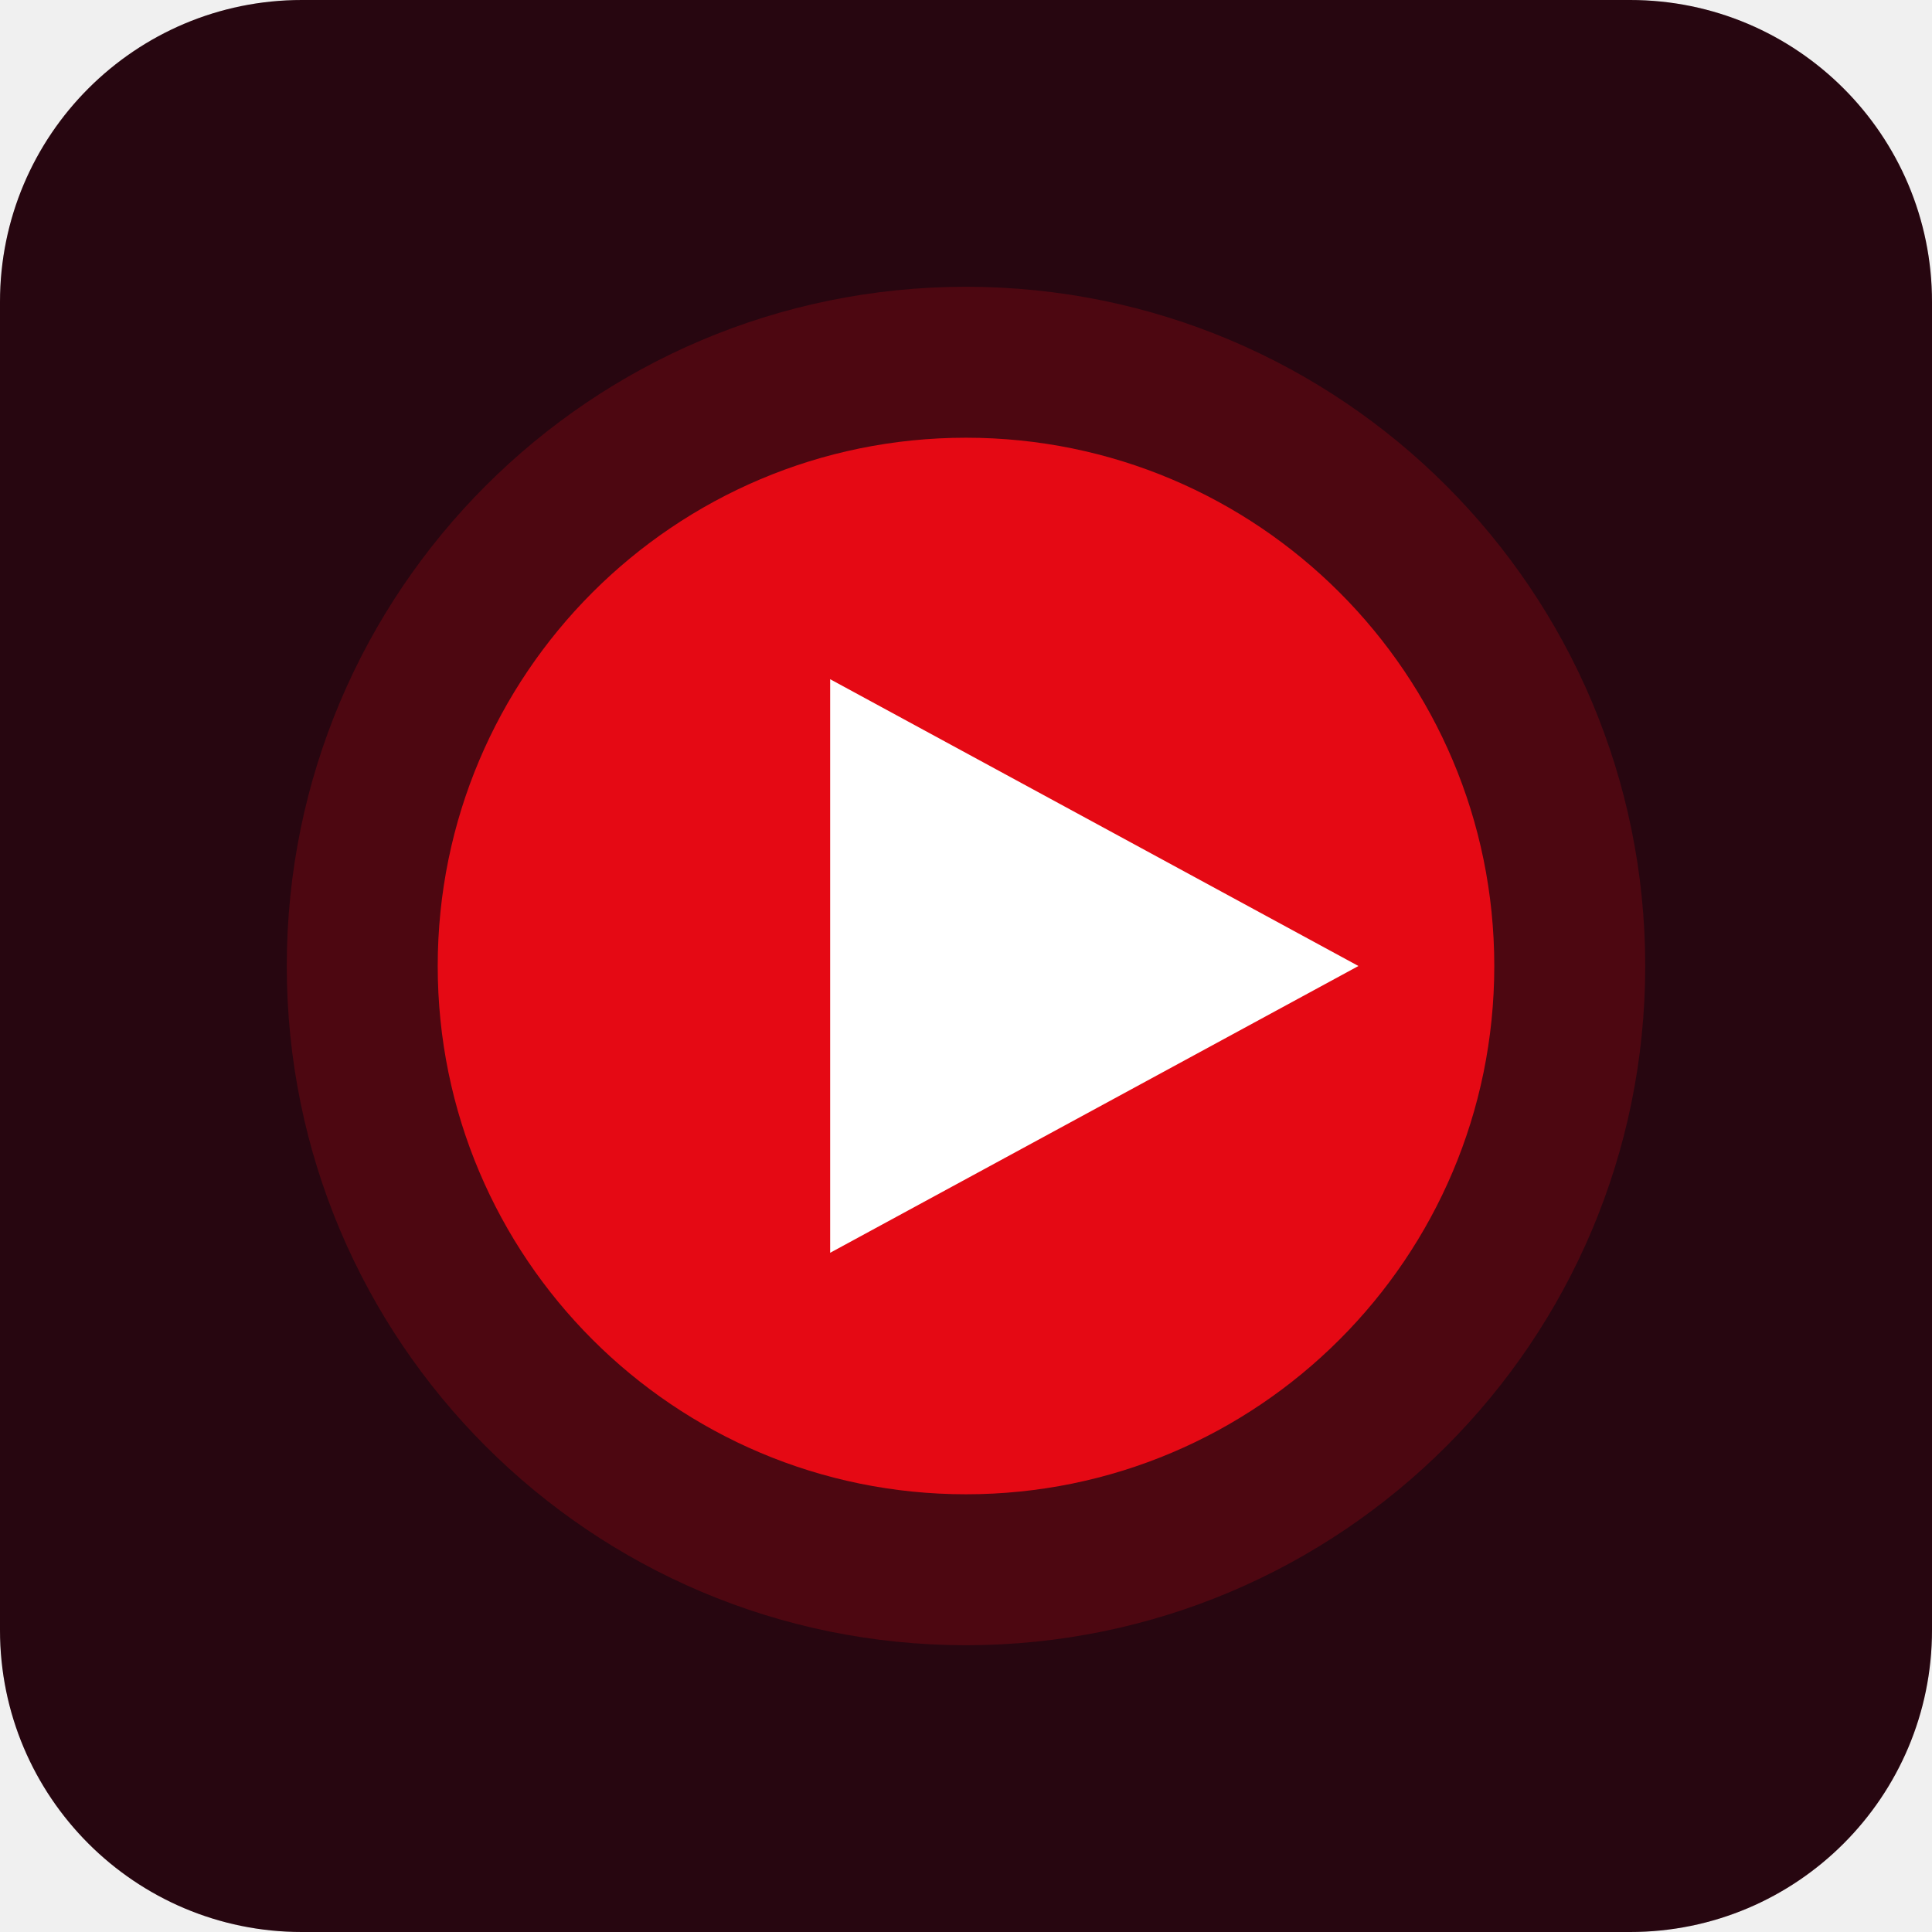
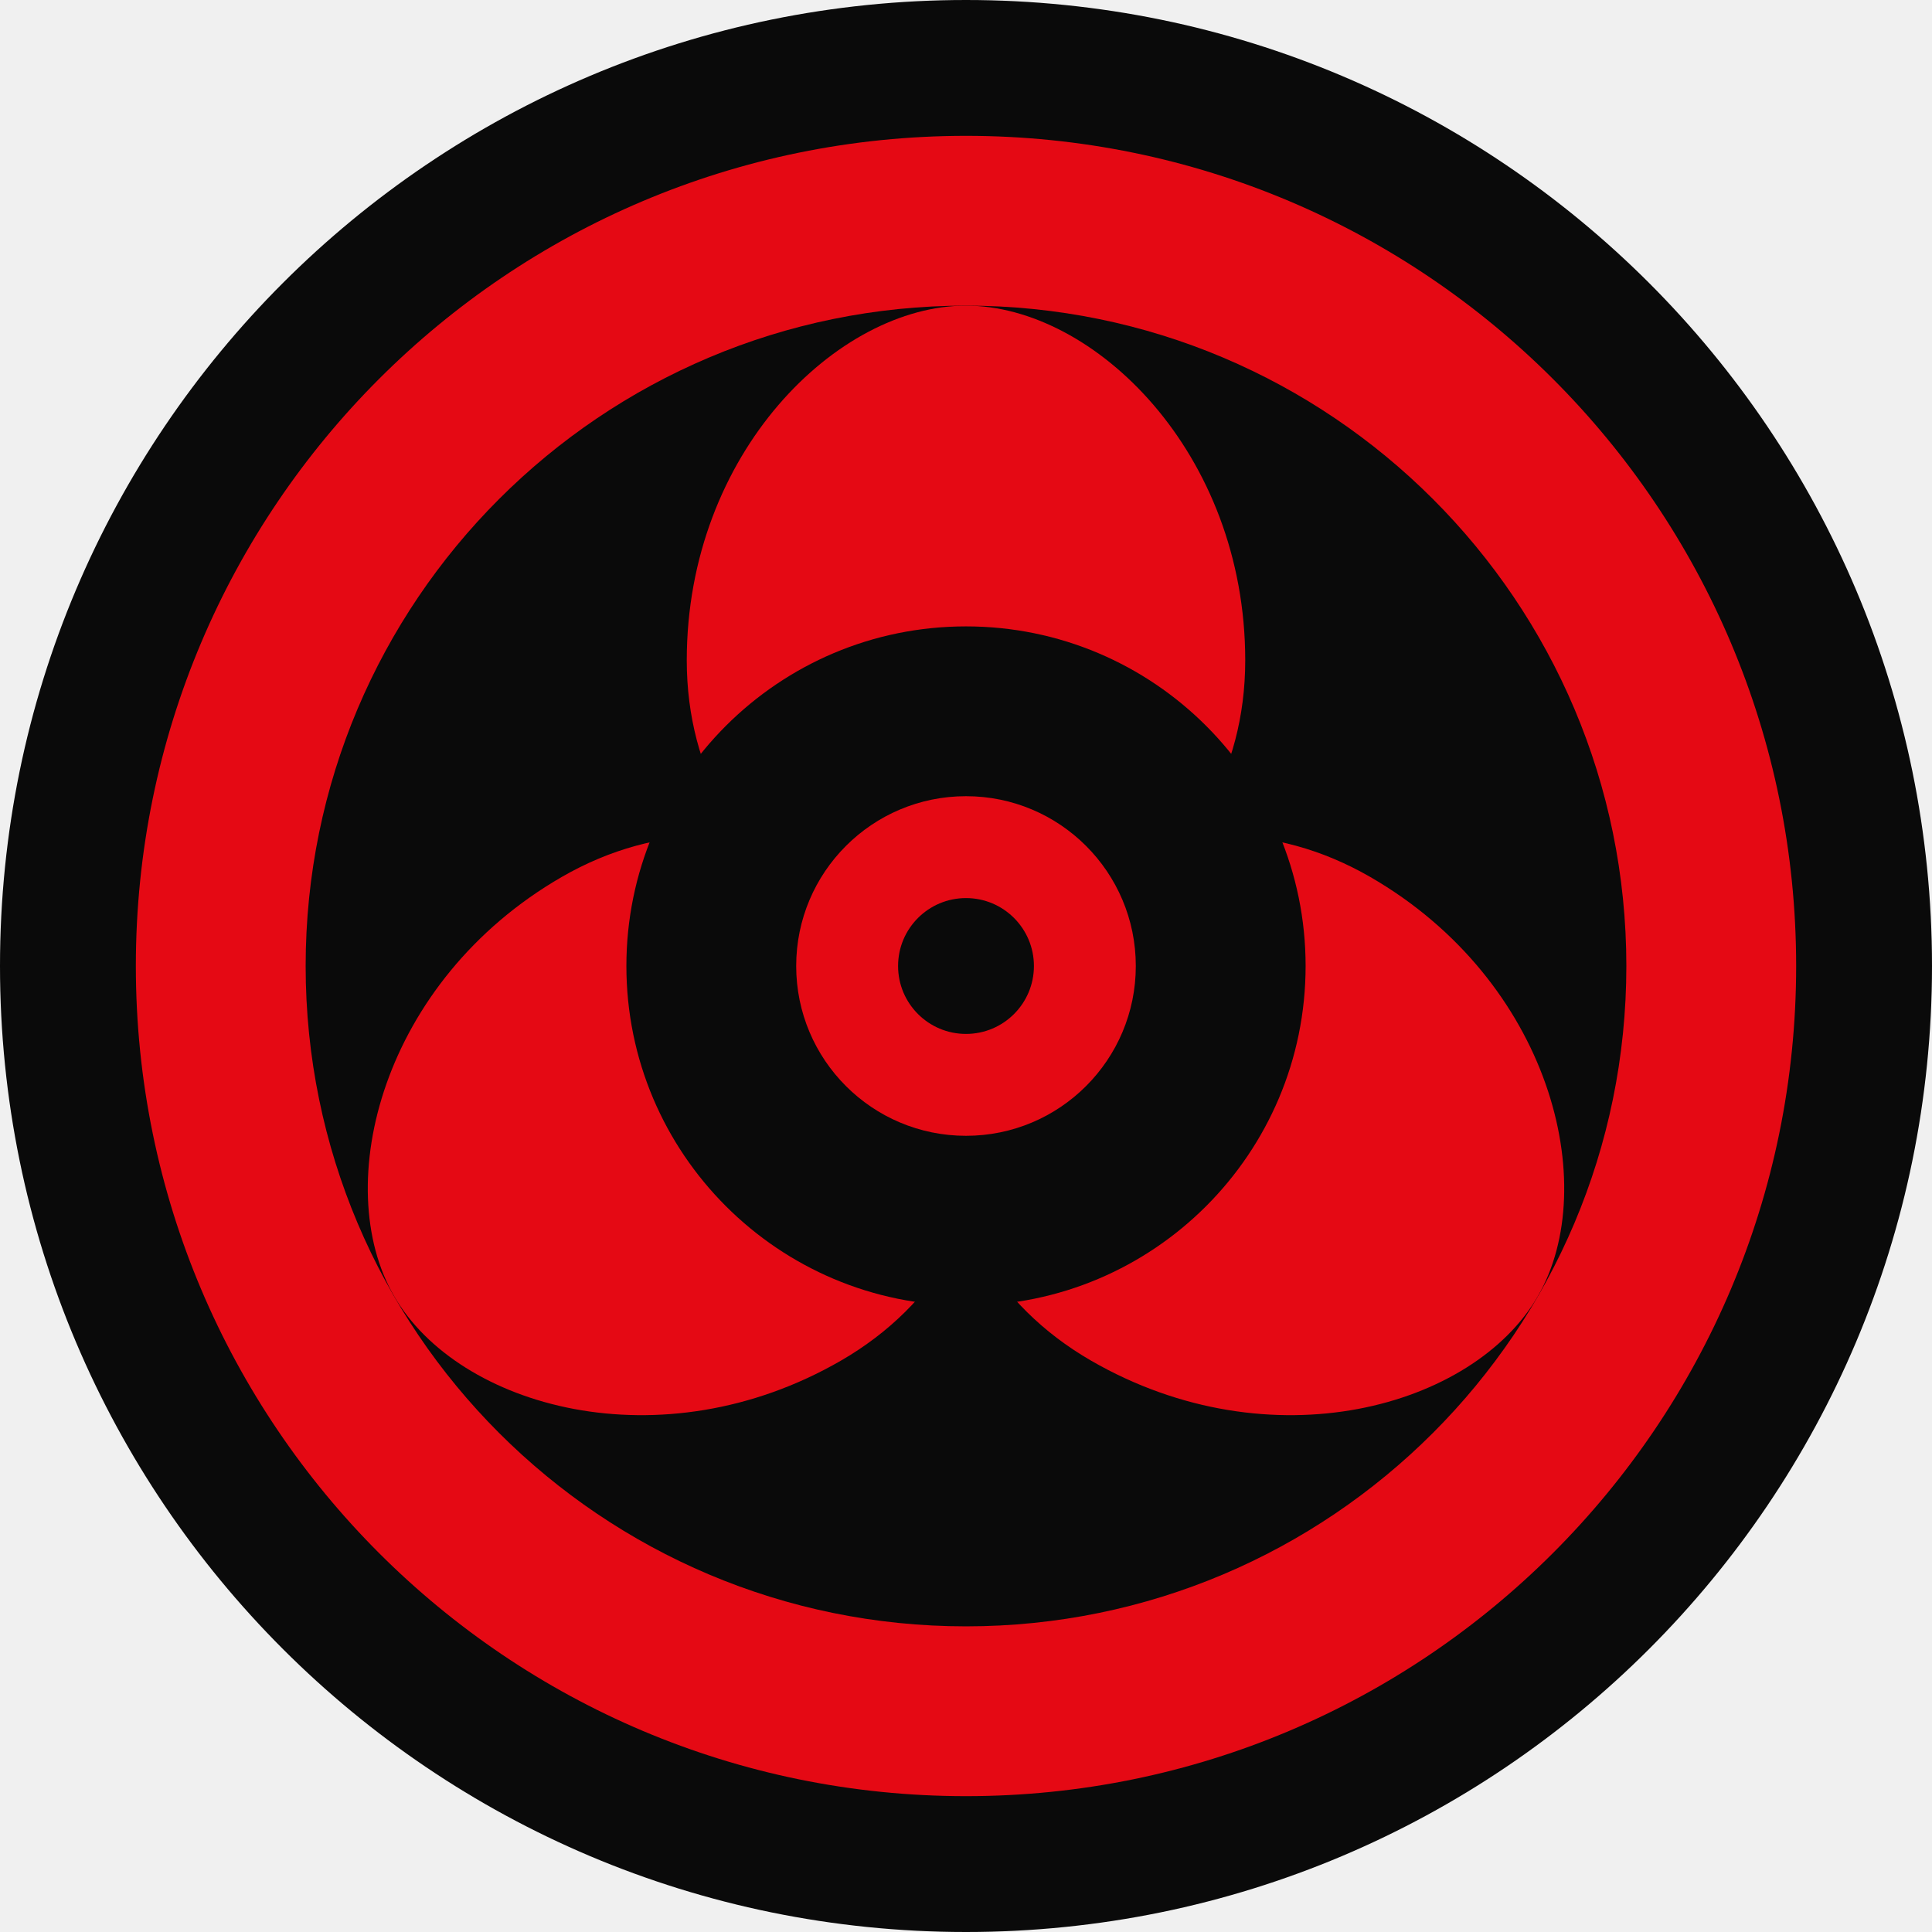
<svg xmlns="http://www.w3.org/2000/svg" viewBox="0 0 512 512">
-   <rect width="512" height="512" rx="80" fill="#06060f" />
-   <rect width="512" height="512" rx="80" fill="#e50914" opacity="0.15" />
-   <circle cx="256" cy="256" r="180" fill="#e50914" opacity="0.2" />
-   <circle cx="256" cy="256" r="140" fill="#e50914" />
-   <polygon points="220,180 220,332 360,256" fill="white" />
+   <circle cx="256" cy="256" r="256" fill="#0a0a0a" />
+   <circle cx="256" cy="256" r="220" fill="#e50914" />
+   <circle cx="256" cy="256" r="175" fill="#0a0a0a" />
+   <path d="     M256,81     C290,81 330,120 330,175     C330,205 315,228 295,240     C275,252 256,252 256,252     C256,252 237,252 217,240     C197,228 182,205 182,175     C182,120 222,81 256,81Z   " fill="#e50914" />
+   <path d="     M256,81     C290,81 330,120 330,175     C330,205 315,228 295,240     C275,252 256,252 256,252     C256,252 237,252 217,240     C197,228 182,205 182,175     C182,120 222,81 256,81Z   " fill="#e50914" transform="rotate(120,256,256)" />
+   <path d="     M256,81     C290,81 330,120 330,175     C330,205 315,228 295,240     C275,252 256,252 256,252     C256,252 237,252 217,240     C197,228 182,205 182,175     C182,120 222,81 256,81Z   " fill="#e50914" transform="rotate(240,256,256)" />
+   <circle cx="256" cy="256" r="90" fill="#0a0a0a" />
+   <circle cx="256" cy="256" r="45" fill="#e50914" />
+   <circle cx="256" cy="256" r="18" fill="#0a0a0a" />
</svg>
